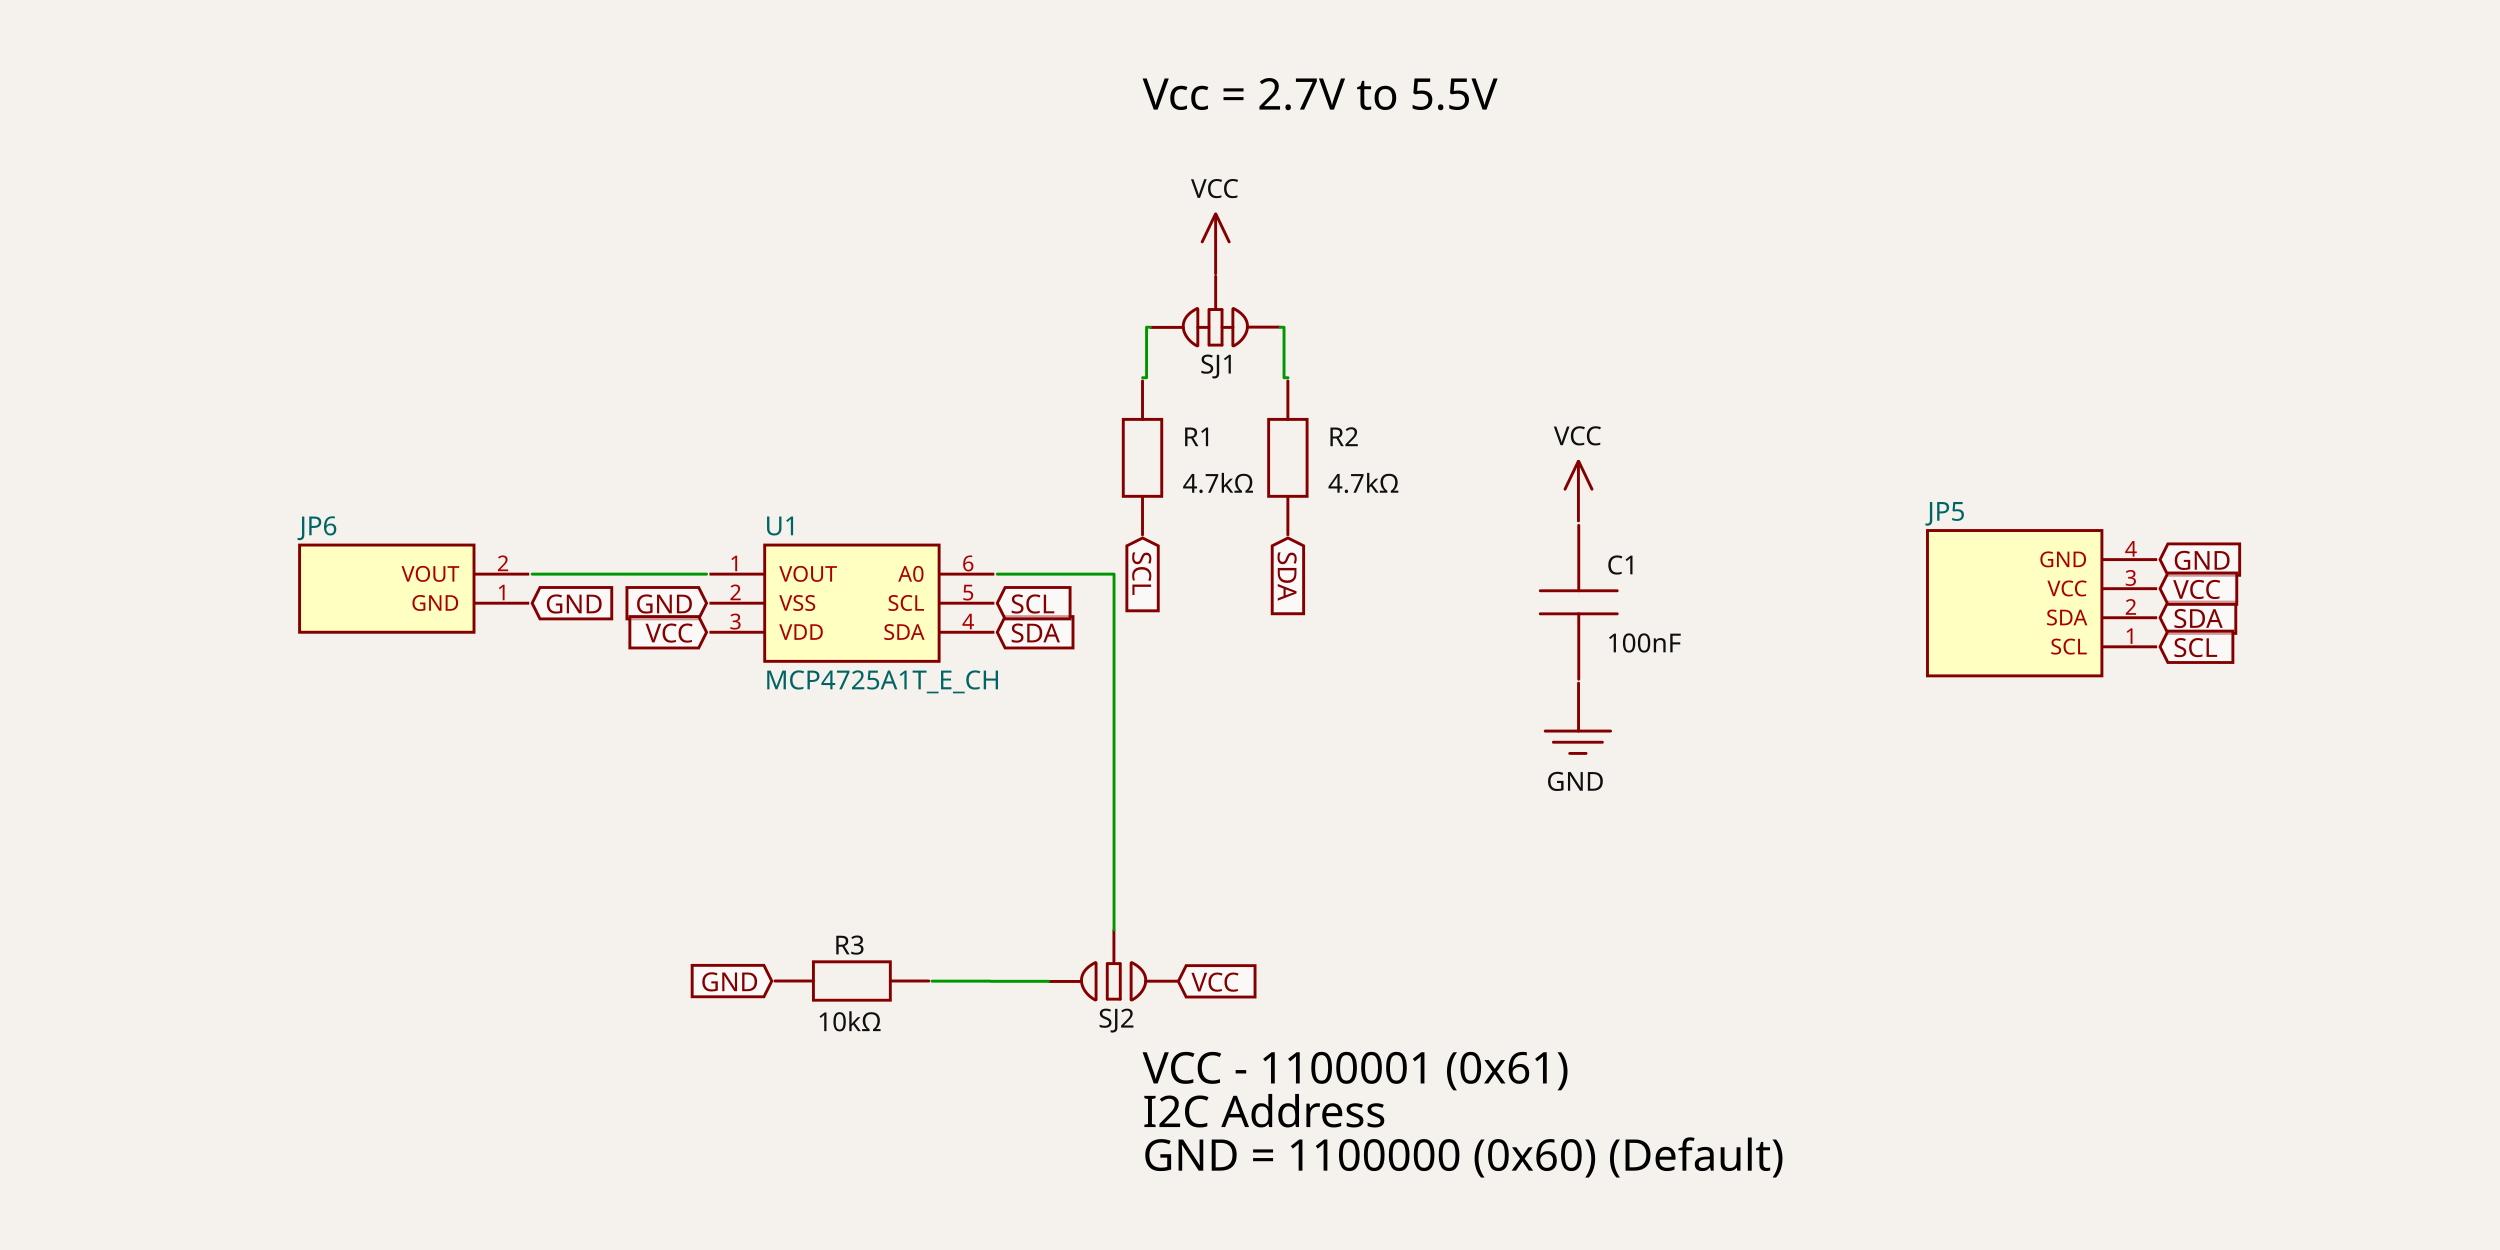
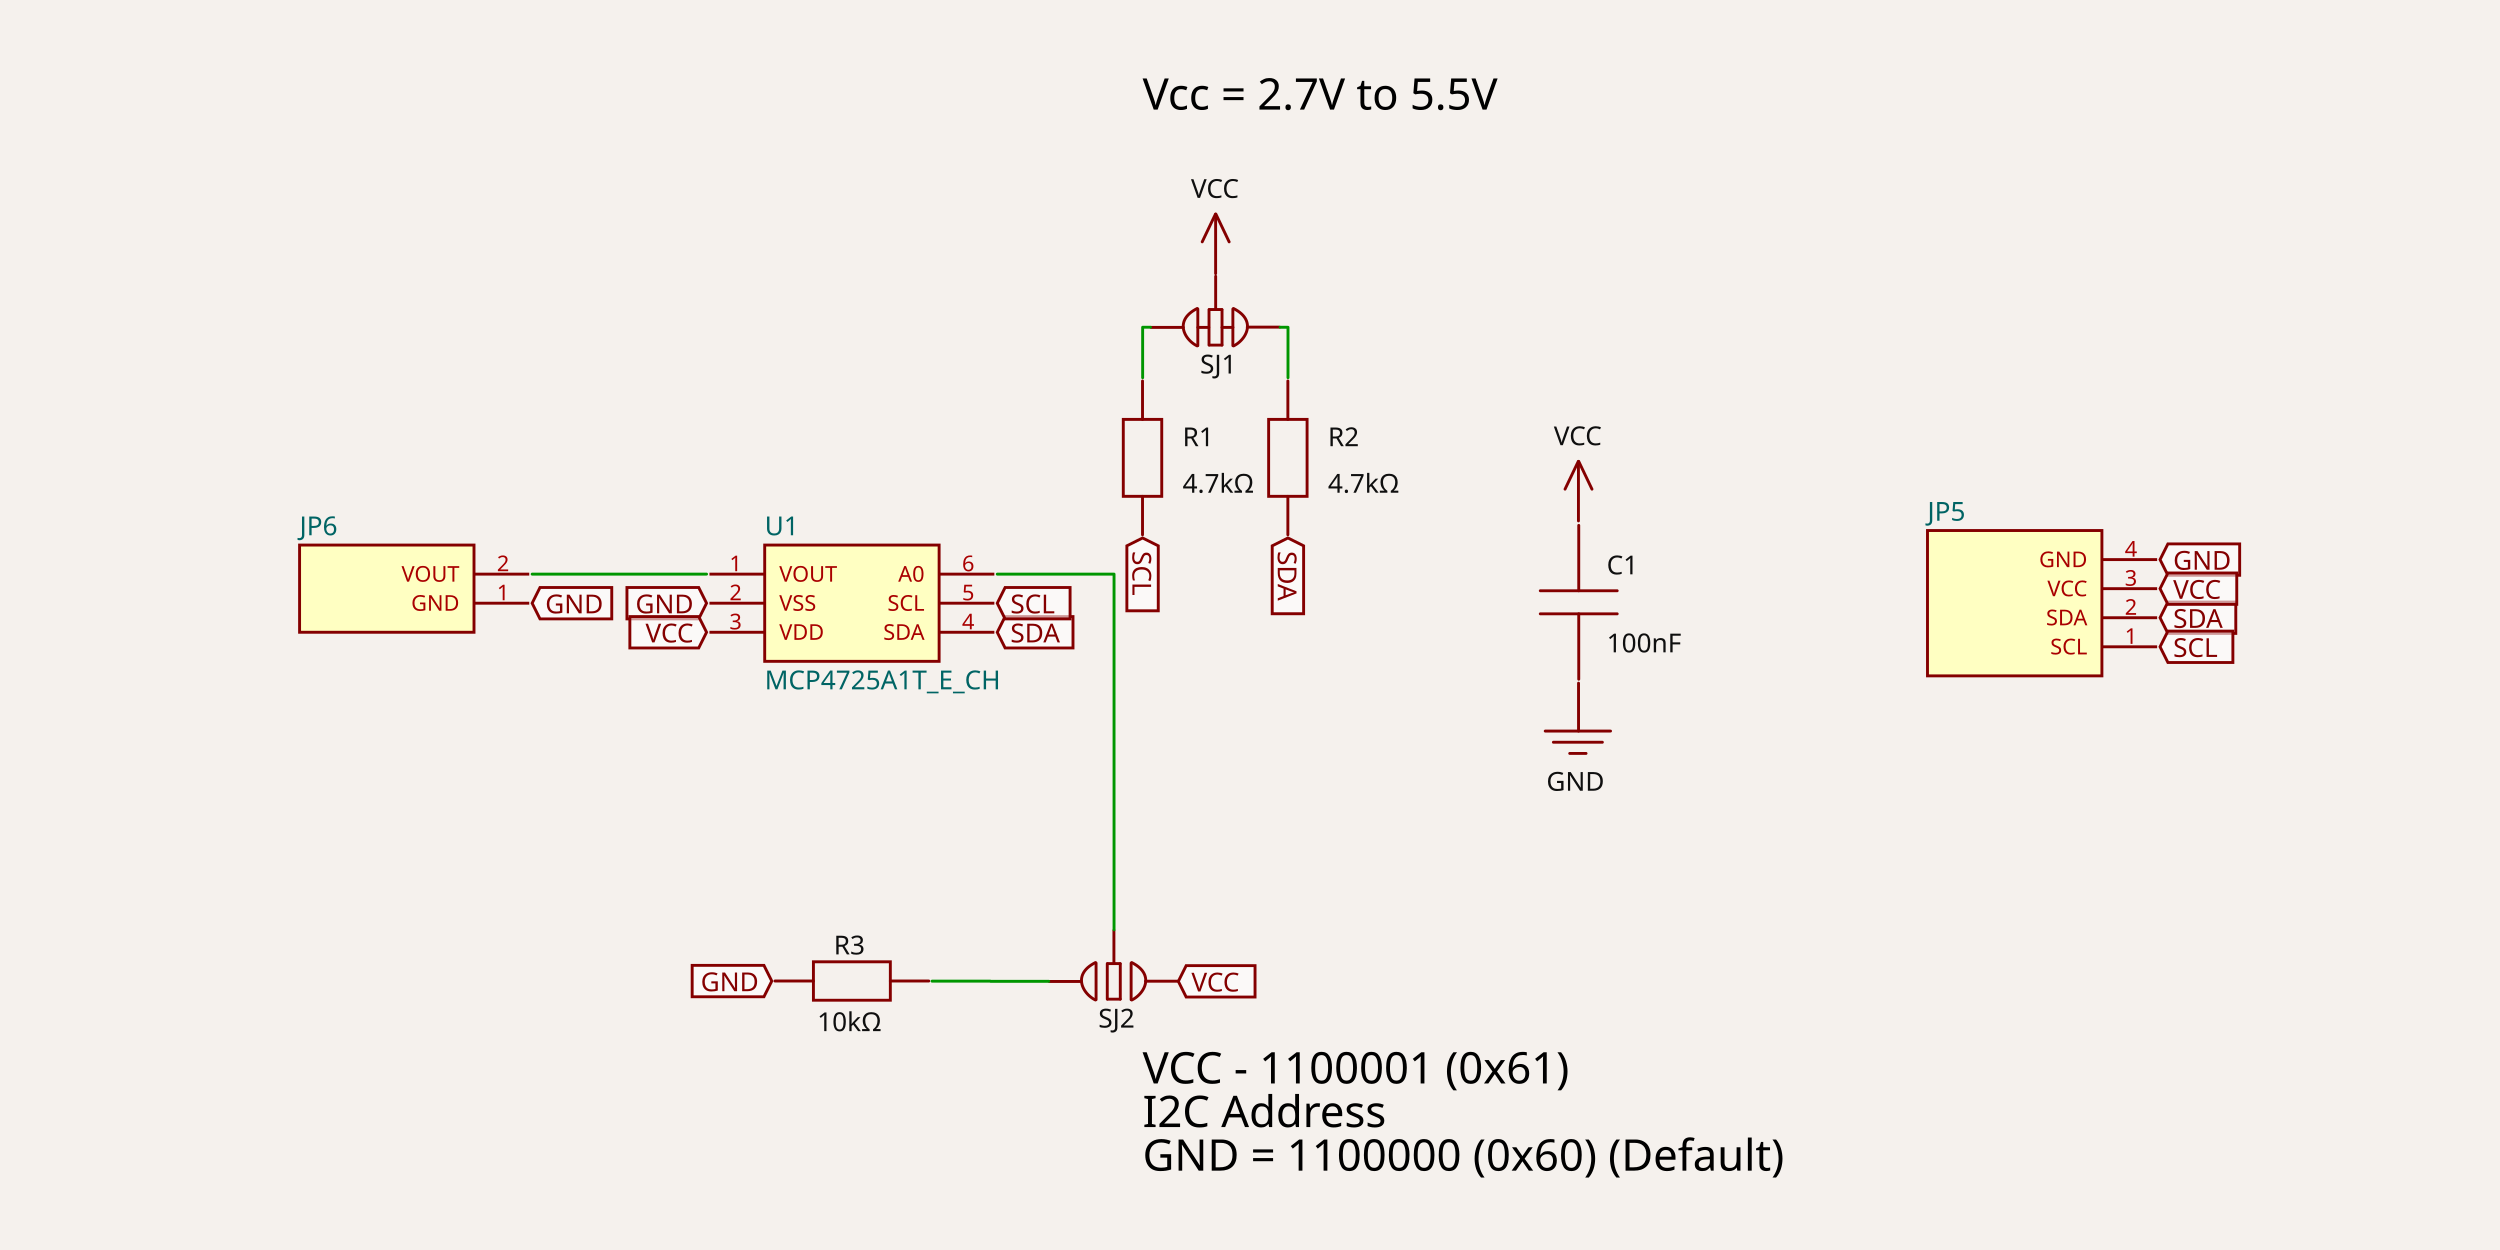
- <svg xmlns="http://www.w3.org/2000/svg" width="1200" height="600" style="background-color: rgb(245, 241, 237)" data-real-to-screen-transform="matrix(69.7674418605,0,0,-69.7674418605,408.9162790698,289.5348837209)" data-software-used-string="@tscircuit/core@0.0.564">
+ <svg xmlns="http://www.w3.org/2000/svg" width="1200" height="600" style="background-color: rgb(245, 241, 237)" data-real-to-screen-transform="matrix(69.7674418605,0,0,-69.7674418605,408.9162790698,289.5348837209)" data-software-used-string="@tscircuit/core@0.0.608">
  <style>
              .boundary { fill: rgb(245, 241, 237); }
              .schematic-boundary { fill: none; stroke: #fff; }
              .component { fill: none; stroke: rgb(132, 0, 0); }
              .chip { fill: rgb(255, 255, 194); stroke: rgb(132, 0, 0); }
              .component-pin { fill: none; stroke: rgb(132, 0, 0); }
              .trace:hover {
                filter: invert(1);
              }
              .trace:hover .trace-crossing-outline {
                opacity: 0;
              }
              .trace:hover .trace-junction {
                filter: invert(1);
              }
              .text { font-family: sans-serif; fill: rgb(0, 150, 0); }
              .pin-number { fill: rgb(169, 0, 0); }
              .port-label { fill: rgb(0, 100, 100); }
              .component-name { fill: rgb(0, 100, 100); }
            </style>
  <rect class="boundary" x="0" y="0" width="1200" height="600" />
  <g data-circuit-json-type="schematic_component" data-schematic-component-id="schematic_component_0">
    <rect class="component chip" x="367.056" y="261.628" width="83.721" height="55.814" stroke-width="1.395px" fill="rgb(255, 255, 194)" stroke="rgb(132, 0, 0)" />
    <rect class="component-overlay" x="367.056" y="261.628" width="83.721" height="55.814" fill="transparent" />
    <text x="367.056" y="326.512" fill="#006464" text-anchor="start" dominant-baseline="middle" font-family="sans-serif" font-size="12.558px" transform="rotate(0, 367.0558, 326.5116)">MCP4725A1T_E_CH</text>
    <text x="367.056" y="252.558" fill="#006464" text-anchor="start" dominant-baseline="middle" font-family="sans-serif" font-size="12.558px" transform="rotate(0, 367.0558, 252.5581)">U1</text>
    <line class="component-pin" x1="340.544" y1="275.581" x2="367.056" y2="275.581" stroke-width="1.395px" />
+     <g data-schematic-port-id="source_port_0">
+       <rect x="337.753" y="274.186" width="2.791" height="2.791" opacity="0" />
+     </g>
    <text class="pin-number" x="353.102" y="274.186" style="font-family: sans-serif;" fill="rgb(169, 0, 0)" text-anchor="middle" dominant-baseline="auto" font-size="10.465px" transform="">1</text>
    <text class="pin-number" x="374.033" y="275.581" style="font-family: sans-serif;" fill="rgb(169, 0, 0)" text-anchor="start" dominant-baseline="middle" font-size="10.465px" transform="">VOUT</text>
    <line class="component-pin" x1="340.544" y1="289.535" x2="367.056" y2="289.535" stroke-width="1.395px" />
+     <g data-schematic-port-id="source_port_1">
+       <rect x="337.753" y="288.14" width="2.791" height="2.791" opacity="0" />
+     </g>
    <text class="pin-number" x="353.102" y="288.14" style="font-family: sans-serif;" fill="rgb(169, 0, 0)" text-anchor="middle" dominant-baseline="auto" font-size="10.465px" transform="">2</text>
    <text class="pin-number" x="374.033" y="289.535" style="font-family: sans-serif;" fill="rgb(169, 0, 0)" text-anchor="start" dominant-baseline="middle" font-size="10.465px" transform="">VSS</text>
    <line class="component-pin" x1="340.544" y1="303.488" x2="367.056" y2="303.488" stroke-width="1.395px" />
+     <g data-schematic-port-id="source_port_2">
+       <rect x="337.753" y="302.093" width="2.791" height="2.791" opacity="0" />
+     </g>
    <text class="pin-number" x="353.102" y="302.093" style="font-family: sans-serif;" fill="rgb(169, 0, 0)" text-anchor="middle" dominant-baseline="auto" font-size="10.465px" transform="">3</text>
    <text class="pin-number" x="374.033" y="303.488" style="font-family: sans-serif;" fill="rgb(169, 0, 0)" text-anchor="start" dominant-baseline="middle" font-size="10.465px" transform="">VDD</text>
    <line class="component-pin" x1="477.288" y1="303.488" x2="450.777" y2="303.488" stroke-width="1.395px" />
+     <g data-schematic-port-id="source_port_3">
+       <rect x="477.288" y="302.093" width="2.791" height="2.791" opacity="0" />
+     </g>
    <text class="pin-number" x="464.73" y="302.093" style="font-family: sans-serif;" fill="rgb(169, 0, 0)" text-anchor="middle" dominant-baseline="auto" font-size="10.465px" transform="">4</text>
    <text class="pin-number" x="443.8" y="303.488" style="font-family: sans-serif;" fill="rgb(169, 0, 0)" text-anchor="end" dominant-baseline="middle" font-size="10.465px" transform="">SDA</text>
    <line class="component-pin" x1="477.288" y1="289.535" x2="450.777" y2="289.535" stroke-width="1.395px" />
+     <g data-schematic-port-id="source_port_4">
+       <rect x="477.288" y="288.14" width="2.791" height="2.791" opacity="0" />
+     </g>
    <text class="pin-number" x="464.73" y="288.14" style="font-family: sans-serif;" fill="rgb(169, 0, 0)" text-anchor="middle" dominant-baseline="auto" font-size="10.465px" transform="">5</text>
    <text class="pin-number" x="443.8" y="289.535" style="font-family: sans-serif;" fill="rgb(169, 0, 0)" text-anchor="end" dominant-baseline="middle" font-size="10.465px" transform="">SCL</text>
    <line class="component-pin" x1="477.288" y1="275.581" x2="450.777" y2="275.581" stroke-width="1.395px" />
+     <g data-schematic-port-id="source_port_5">
+       <rect x="477.288" y="274.186" width="2.791" height="2.791" opacity="0" />
+     </g>
    <text class="pin-number" x="464.73" y="274.186" style="font-family: sans-serif;" fill="rgb(169, 0, 0)" text-anchor="middle" dominant-baseline="auto" font-size="10.465px" transform="">6</text>
    <text class="pin-number" x="443.8" y="275.581" style="font-family: sans-serif;" fill="rgb(169, 0, 0)" text-anchor="end" dominant-baseline="middle" font-size="10.465px" transform="">A0</text>
  </g>
  <g data-circuit-json-type="schematic_component" data-schematic-component-id="schematic_component_1">
    <rect class="component-overlay" x="539.178" y="182.862" width="18.459" height="73.837" fill="transparent" />
    <path d="M 548.407 256.699 L 548.407 238.24" stroke="rgb(132, 0, 0)" fill="none" stroke-width="1.395px" stroke-linecap="round" />
    <path d="M 548.407 201.321 L 548.407 182.862" stroke="rgb(132, 0, 0)" fill="none" stroke-width="1.395px" stroke-linecap="round" />
    <path d="M 539.178 219.78 L 539.178 201.321 L 557.637 201.321 L 557.637 238.24 L 539.178 238.24 L 539.178 219.78" stroke="rgb(132, 0, 0)" fill="none" stroke-width="1.395px" stroke-linecap="round" />
    <text x="567.636" y="209.826" fill="rgb(15, 15, 15)" font-family="sans-serif" text-anchor="start" dominant-baseline="middle" font-size="12.558px">R1</text>
    <text x="567.636" y="232.151" fill="rgb(15, 15, 15)" font-family="sans-serif" text-anchor="start" dominant-baseline="middle" font-size="12.558px">4.7kΩ</text>
  </g>
  <g data-circuit-json-type="schematic_component" data-schematic-component-id="schematic_component_2">
    <rect class="component-overlay" x="608.945" y="182.862" width="18.459" height="73.837" fill="transparent" />
    <path d="M 618.175 256.699 L 618.175 238.24" stroke="rgb(132, 0, 0)" fill="none" stroke-width="1.395px" stroke-linecap="round" />
    <path d="M 618.175 201.321 L 618.175 182.862" stroke="rgb(132, 0, 0)" fill="none" stroke-width="1.395px" stroke-linecap="round" />
    <path d="M 608.945 219.78 L 608.945 201.321 L 627.404 201.321 L 627.404 238.24 L 608.945 238.24 L 608.945 219.78" stroke="rgb(132, 0, 0)" fill="none" stroke-width="1.395px" stroke-linecap="round" />
    <text x="637.404" y="209.826" fill="rgb(15, 15, 15)" font-family="sans-serif" text-anchor="start" dominant-baseline="middle" font-size="12.558px">R2</text>
    <text x="637.404" y="232.151" fill="rgb(15, 15, 15)" font-family="sans-serif" text-anchor="start" dominant-baseline="middle" font-size="12.558px">4.7kΩ</text>
  </g>
  <g data-circuit-json-type="schematic_component" data-schematic-component-id="schematic_component_3">
    <rect class="component-overlay" x="371.985" y="461.657" width="73.837" height="18.459" fill="transparent" />
    <path d="M 371.985 470.886 L 390.444 470.886" stroke="rgb(132, 0, 0)" fill="none" stroke-width="1.395px" stroke-linecap="round" />
    <path d="M 427.363 470.886 L 445.822 470.886" stroke="rgb(132, 0, 0)" fill="none" stroke-width="1.395px" stroke-linecap="round" />
    <path d="M 408.903 461.657 L 427.363 461.657 L 427.363 480.116 L 390.444 480.116 L 390.444 461.657 L 408.903 461.657" stroke="rgb(132, 0, 0)" fill="none" stroke-width="1.395px" stroke-linecap="round" />
    <text x="407.695" y="458.125" fill="rgb(15, 15, 15)" font-family="sans-serif" text-anchor="middle" dominant-baseline="auto" font-size="12.558px">R3</text>
    <text x="407.695" y="485.205" fill="rgb(15, 15, 15)" font-family="sans-serif" text-anchor="middle" dominant-baseline="hanging" font-size="12.558px">10kΩ</text>
  </g>
  <g data-circuit-json-type="schematic_component" data-schematic-component-id="schematic_component_4">
    <rect class="component-overlay" x="739.338" y="252.182" width="36.919" height="73.837" fill="transparent" />
    <path d="M 757.797 326.019 L 757.797 294.638" stroke="rgb(132, 0, 0)" fill="none" stroke-width="1.395px" stroke-linecap="round" />
    <path d="M 757.797 283.563 L 757.797 252.182" stroke="rgb(132, 0, 0)" fill="none" stroke-width="1.395px" stroke-linecap="round" />
    <path d="M 776.257 294.638 L 739.338 294.638" stroke="rgb(132, 0, 0)" fill="none" stroke-width="1.395px" stroke-linecap="round" />
    <path d="M 776.257 283.563 L 739.338 283.563" stroke="rgb(132, 0, 0)" fill="none" stroke-width="1.395px" stroke-linecap="round" />
    <text x="771.205" y="275.687" fill="rgb(15, 15, 15)" font-family="sans-serif" text-anchor="start" dominant-baseline="auto" font-size="12.558px">C1</text>
    <text x="771.205" y="303.383" fill="rgb(15, 15, 15)" font-family="sans-serif" text-anchor="start" dominant-baseline="hanging" font-size="12.558px">100nF</text>
  </g>
  <g data-circuit-json-type="schematic_component" data-schematic-component-id="schematic_component_5">
    <rect class="component chip" x="143.8" y="261.628" width="83.721" height="41.86" stroke-width="1.395px" fill="rgb(255, 255, 194)" stroke="rgb(132, 0, 0)" />
    <rect class="component-overlay" x="143.8" y="261.628" width="83.721" height="41.86" fill="transparent" />
    <text x="143.8" y="312.558" fill="#006464" text-anchor="start" dominant-baseline="middle" font-family="sans-serif" font-size="12.558px" transform="rotate(0, 143.8, 312.5581)" />
    <text x="143.8" y="252.558" fill="#006464" text-anchor="start" dominant-baseline="middle" font-family="sans-serif" font-size="12.558px" transform="rotate(0, 143.8, 252.5581)">JP6</text>
    <line class="component-pin" x1="254.033" y1="289.535" x2="227.521" y2="289.535" stroke-width="1.395px" />
+     <g data-schematic-port-id="source_port_14">
+       <rect x="254.033" y="288.14" width="2.791" height="2.791" opacity="0" />
+     </g>
    <text class="pin-number" x="241.474" y="288.14" style="font-family: sans-serif;" fill="rgb(169, 0, 0)" text-anchor="middle" dominant-baseline="auto" font-size="10.465px" transform="">1</text>
    <text class="pin-number" x="220.544" y="289.535" style="font-family: sans-serif;" fill="rgb(169, 0, 0)" text-anchor="end" dominant-baseline="middle" font-size="10.465px" transform="">GND</text>
    <line class="component-pin" x1="254.033" y1="275.581" x2="227.521" y2="275.581" stroke-width="1.395px" />
+     <g data-schematic-port-id="source_port_15">
+       <rect x="254.033" y="274.186" width="2.791" height="2.791" opacity="0" />
+     </g>
    <text class="pin-number" x="241.474" y="274.186" style="font-family: sans-serif;" fill="rgb(169, 0, 0)" text-anchor="middle" dominant-baseline="auto" font-size="10.465px" transform="">2</text>
    <text class="pin-number" x="220.544" y="275.581" style="font-family: sans-serif;" fill="rgb(169, 0, 0)" text-anchor="end" dominant-baseline="middle" font-size="10.465px" transform="">VOUT</text>
  </g>
  <g data-circuit-json-type="schematic_component" data-schematic-component-id="schematic_component_6">
    <rect class="component chip" x="925.195" y="254.651" width="83.721" height="69.767" stroke-width="1.395px" fill="rgb(255, 255, 194)" stroke="rgb(132, 0, 0)" />
    <rect class="component-overlay" x="925.195" y="254.651" width="83.721" height="69.767" fill="transparent" />
    <text x="925.195" y="333.488" fill="#006464" text-anchor="start" dominant-baseline="middle" font-family="sans-serif" font-size="12.558px" transform="rotate(0, 925.1953, 333.4884)" />
    <text x="925.195" y="245.581" fill="#006464" text-anchor="start" dominant-baseline="middle" font-family="sans-serif" font-size="12.558px" transform="rotate(0, 925.1953, 245.5814)">JP5</text>
    <line class="component-pin" x1="1035.428" y1="310.465" x2="1008.916" y2="310.465" stroke-width="1.395px" />
+     <g data-schematic-port-id="source_port_16">
+       <rect x="1035.428" y="309.07" width="2.791" height="2.791" opacity="0" />
+     </g>
    <text class="pin-number" x="1022.87" y="309.07" style="font-family: sans-serif;" fill="rgb(169, 0, 0)" text-anchor="middle" dominant-baseline="auto" font-size="10.465px" transform="">1</text>
    <text class="pin-number" x="1001.94" y="310.465" style="font-family: sans-serif;" fill="rgb(169, 0, 0)" text-anchor="end" dominant-baseline="middle" font-size="10.465px" transform="">SCL</text>
    <line class="component-pin" x1="1035.428" y1="296.512" x2="1008.916" y2="296.512" stroke-width="1.395px" />
+     <g data-schematic-port-id="source_port_17">
+       <rect x="1035.428" y="295.116" width="2.791" height="2.791" opacity="0" />
+     </g>
    <text class="pin-number" x="1022.87" y="295.116" style="font-family: sans-serif;" fill="rgb(169, 0, 0)" text-anchor="middle" dominant-baseline="auto" font-size="10.465px" transform="">2</text>
    <text class="pin-number" x="1001.94" y="296.512" style="font-family: sans-serif;" fill="rgb(169, 0, 0)" text-anchor="end" dominant-baseline="middle" font-size="10.465px" transform="">SDA</text>
    <line class="component-pin" x1="1035.428" y1="282.558" x2="1008.916" y2="282.558" stroke-width="1.395px" />
+     <g data-schematic-port-id="source_port_18">
+       <rect x="1035.428" y="281.163" width="2.791" height="2.791" opacity="0" />
+     </g>
    <text class="pin-number" x="1022.87" y="281.163" style="font-family: sans-serif;" fill="rgb(169, 0, 0)" text-anchor="middle" dominant-baseline="auto" font-size="10.465px" transform="">3</text>
    <text class="pin-number" x="1001.94" y="282.558" style="font-family: sans-serif;" fill="rgb(169, 0, 0)" text-anchor="end" dominant-baseline="middle" font-size="10.465px" transform="">VCC</text>
    <line class="component-pin" x1="1035.428" y1="268.605" x2="1008.916" y2="268.605" stroke-width="1.395px" />
+     <g data-schematic-port-id="source_port_19">
+       <rect x="1035.428" y="267.209" width="2.791" height="2.791" opacity="0" />
+     </g>
    <text class="pin-number" x="1022.87" y="267.209" style="font-family: sans-serif;" fill="rgb(169, 0, 0)" text-anchor="middle" dominant-baseline="auto" font-size="10.465px" transform="">4</text>
    <text class="pin-number" x="1001.94" y="268.605" style="font-family: sans-serif;" fill="rgb(169, 0, 0)" text-anchor="end" dominant-baseline="middle" font-size="10.465px" transform="">GND</text>
  </g>
  <g data-circuit-json-type="schematic_component" data-schematic-component-id="schematic_component_7">
    <rect class="component-overlay" x="552.503" y="132.615" width="61.695" height="33.427" fill="transparent" />
    <path d="M 598.694 157.026 L 614.199 157.026" stroke="rgb(132, 0, 0)" fill="none" stroke-width="1.395px" stroke-linecap="round" />
    <path d="M 552.503 157.145 L 567.97 157.145" stroke="rgb(132, 0, 0)" fill="none" stroke-width="1.395px" stroke-linecap="round" />
    <path d="M 574.996 157.145 L 580.201 157.145" stroke="rgb(132, 0, 0)" fill="none" stroke-width="1.395px" stroke-linecap="round" />
    <path d="M 583.517 148.12 L 583.517 132.615" stroke="rgb(132, 0, 0)" fill="none" stroke-width="1.395px" stroke-linecap="round" />
    <path d="M 574.95 165.896 L 574.95 148.316" stroke="rgb(132, 0, 0)" fill="none" stroke-width="1.395px" stroke-linecap="round" />
    <path d="M 580.329 165.596 L 580.329 148.605" stroke="rgb(132, 0, 0)" fill="none" stroke-width="1.395px" stroke-linecap="round" />
    <path d="M 586.575 165.615 L 586.575 148.645" stroke="rgb(132, 0, 0)" fill="none" stroke-width="1.395px" stroke-linecap="round" />
    <path d="M 580.465 165.646 L 586.519 165.646" stroke="rgb(132, 0, 0)" fill="none" stroke-width="1.395px" stroke-linecap="round" />
    <path d="M 580.478 148.583 L 586.494 148.583" stroke="rgb(132, 0, 0)" fill="none" stroke-width="1.395px" stroke-linecap="round" />
    <path d="M 591.777 165.903 L 591.777 148.322" stroke="rgb(132, 0, 0)" fill="none" stroke-width="1.395px" stroke-linecap="round" />
    <path d="M 592.101 148.088 L 592.101 148.088 L 593.192 148.676 L 594.172 149.285 L 595.047 149.914 L 595.82 150.56 L 596.495 151.221 L 597.074 151.894 L 597.563 152.578 L 597.964 153.27 L 598.281 153.968 L 598.518 154.669 L 598.679 155.372 L 598.767 156.075 L 598.786 156.774 L 598.74 157.468 L 598.632 158.155 L 598.466 158.832 L 598.245 159.497 L 597.974 160.148 L 597.656 160.782 L 597.294 161.398 L 596.893 161.993 L 596.456 162.565 L 595.986 163.112 L 595.488 163.631 L 594.965 164.12 L 594.42 164.578 L 593.858 165.001 L 593.282 165.387 L 592.696 165.735 L 592.103 166.042 L 592.103 166.042" stroke="rgb(132, 0, 0)" fill="none" stroke-width="1.395px" stroke-linecap="round" />
    <path d="M 574.631 148.079 L 574.631 148.079 L 573.541 148.667 L 572.56 149.276 L 571.685 149.905 L 570.912 150.551 L 570.238 151.212 L 569.658 151.885 L 569.17 152.569 L 568.769 153.261 L 568.451 153.959 L 568.214 154.66 L 568.053 155.363 L 567.965 156.066 L 567.946 156.765 L 567.993 157.459 L 568.101 158.146 L 568.267 158.823 L 568.487 159.488 L 568.759 160.139 L 569.077 160.773 L 569.438 161.389 L 569.84 161.984 L 570.277 162.556 L 570.746 163.103 L 571.245 163.622 L 571.768 164.111 L 572.312 164.569 L 572.874 164.992 L 573.45 165.378 L 574.037 165.726 L 574.63 166.033 L 574.63 166.033" stroke="rgb(132, 0, 0)" fill="none" stroke-width="1.395px" stroke-linecap="round" />
    <path d="M 586.58 157.145 L 591.786 157.145" stroke="rgb(132, 0, 0)" fill="none" stroke-width="1.395px" stroke-linecap="round" />
    <text x="584.775" y="169.54" fill="rgb(15, 15, 15)" font-family="sans-serif" text-anchor="middle" dominant-baseline="hanging" font-size="12.558px">SJ1</text>
  </g>
  <g data-circuit-json-type="schematic_component" data-schematic-component-id="schematic_component_8">
    <rect class="component-overlay" x="503.666" y="446.569" width="61.695" height="33.427" fill="transparent" />
    <path d="M 549.857 470.979 L 565.361 470.979" stroke="rgb(132, 0, 0)" fill="none" stroke-width="1.395px" stroke-linecap="round" />
    <path d="M 503.666 471.099 L 519.133 471.099" stroke="rgb(132, 0, 0)" fill="none" stroke-width="1.395px" stroke-linecap="round" />
    <path d="M 534.68 462.074 L 534.68 446.569" stroke="rgb(132, 0, 0)" fill="none" stroke-width="1.395px" stroke-linecap="round" />
    <path d="M 526.113 479.849 L 526.113 462.269" stroke="rgb(132, 0, 0)" fill="none" stroke-width="1.395px" stroke-linecap="round" />
    <path d="M 531.491 479.549 L 531.491 462.559" stroke="rgb(132, 0, 0)" fill="none" stroke-width="1.395px" stroke-linecap="round" />
    <path d="M 537.738 479.568 L 537.738 462.599" stroke="rgb(132, 0, 0)" fill="none" stroke-width="1.395px" stroke-linecap="round" />
    <path d="M 531.627 479.6 L 537.682 479.6" stroke="rgb(132, 0, 0)" fill="none" stroke-width="1.395px" stroke-linecap="round" />
    <path d="M 531.641 462.536 L 537.657 462.536" stroke="rgb(132, 0, 0)" fill="none" stroke-width="1.395px" stroke-linecap="round" />
    <path d="M 542.94 479.856 L 542.94 462.276" stroke="rgb(132, 0, 0)" fill="none" stroke-width="1.395px" stroke-linecap="round" />
    <path d="M 543.264 462.041 L 543.264 462.041 L 544.354 462.629 L 545.335 463.239 L 546.21 463.867 L 546.983 464.513 L 547.657 465.174 L 548.237 465.848 L 548.725 466.531 L 549.127 467.223 L 549.444 467.921 L 549.681 468.623 L 549.842 469.326 L 549.93 470.028 L 549.949 470.727 L 549.903 471.422 L 549.795 472.108 L 549.628 472.785 L 549.408 473.45 L 549.137 474.101 L 548.819 474.736 L 548.457 475.352 L 548.056 475.947 L 547.619 476.519 L 547.149 477.065 L 546.651 477.584 L 546.128 478.074 L 545.583 478.531 L 545.021 478.954 L 544.445 479.341 L 543.859 479.689 L 543.266 479.996 L 543.266 479.996" stroke="rgb(132, 0, 0)" fill="none" stroke-width="1.395px" stroke-linecap="round" />
    <path d="M 525.794 462.032 L 525.794 462.032 L 524.704 462.62 L 523.723 463.23 L 522.848 463.859 L 522.075 464.505 L 521.401 465.165 L 520.821 465.839 L 520.333 466.522 L 519.932 467.214 L 519.614 467.912 L 519.377 468.614 L 519.216 469.317 L 519.128 470.019 L 519.109 470.719 L 519.156 471.413 L 519.264 472.099 L 519.43 472.776 L 519.65 473.441 L 519.921 474.092 L 520.24 474.727 L 520.601 475.343 L 521.002 475.938 L 521.44 476.51 L 521.909 477.056 L 522.407 477.575 L 522.931 478.065 L 523.475 478.522 L 524.037 478.945 L 524.613 479.332 L 525.199 479.68 L 525.792 479.987 L 525.792 479.987" stroke="rgb(132, 0, 0)" fill="none" stroke-width="1.395px" stroke-linecap="round" />
    <text x="535.937" y="483.493" fill="rgb(15, 15, 15)" font-family="sans-serif" text-anchor="middle" dominant-baseline="hanging" font-size="12.558px">SJ2</text>
  </g>
  <g class="trace" data-circuit-json-type="schematic_trace" data-schematic-trace-id="schematic_trace_0">
    <path d="M 339.149 275.581 L 297.288 275.581 L 255.428 275.581" class="trace-invisible-hover-outline" stroke="rgb(0, 150, 0)" fill="none" stroke-width="11.163px" stroke-linecap="round" opacity="0" stroke-linejoin="round" />
    <path d="M 339.149 275.581 L 297.288 275.581 L 255.428 275.581" stroke="rgb(0, 150, 0)" fill="none" stroke-width="1.395px" stroke-linecap="round" stroke-linejoin="round" />
  </g>
  <g class="trace" data-circuit-json-type="schematic_trace" data-schematic-trace-id="schematic_trace_1">
    <path d="M 478.684 275.581 L 534.741 275.581 L 534.741 438.491 L 534.741 446.33" class="trace-invisible-hover-outline" stroke="rgb(0, 150, 0)" fill="none" stroke-width="11.163px" stroke-linecap="round" opacity="0" stroke-linejoin="round" />
    <path d="M 478.684 275.581 L 534.741 275.581 L 534.741 438.491 L 534.741 446.33" stroke="rgb(0, 150, 0)" fill="none" stroke-width="1.395px" stroke-linecap="round" stroke-linejoin="round" />
  </g>
  <g class="trace" data-circuit-json-type="schematic_trace" data-schematic-trace-id="schematic_trace_2">
-     <path d="M 548.47 181.305 L 550.351 181.305 L 550.351 157.079 L 552.233 157.079" class="trace-invisible-hover-outline" stroke="rgb(0, 150, 0)" fill="none" stroke-width="11.163px" stroke-linecap="round" opacity="0" stroke-linejoin="round" />
-     <path d="M 548.47 181.305 L 550.351 181.305 L 550.351 157.079 L 552.233 157.079" stroke="rgb(0, 150, 0)" fill="none" stroke-width="1.395px" stroke-linecap="round" stroke-linejoin="round" />
+     <path d="M 548.47 181.305 L 548.47 157.079 L 552.233 157.079" class="trace-invisible-hover-outline" stroke="rgb(0, 150, 0)" fill="none" stroke-width="11.163px" stroke-linecap="round" opacity="0" stroke-linejoin="round" />
+     <path d="M 548.47 181.305 L 548.47 157.079 L 552.233 157.079" stroke="rgb(0, 150, 0)" fill="none" stroke-width="1.395px" stroke-linecap="round" stroke-linejoin="round" />
  </g>
  <g class="trace" data-circuit-json-type="schematic_trace" data-schematic-trace-id="schematic_trace_3">
-     <path d="M 618.238 181.305 L 616.337 181.305 L 616.337 157.087 L 614.437 157.087" class="trace-invisible-hover-outline" stroke="rgb(0, 150, 0)" fill="none" stroke-width="11.163px" stroke-linecap="round" opacity="0" stroke-linejoin="round" />
-     <path d="M 618.238 181.305 L 616.337 181.305 L 616.337 157.087 L 614.437 157.087" stroke="rgb(0, 150, 0)" fill="none" stroke-width="1.395px" stroke-linecap="round" stroke-linejoin="round" />
+     <path d="M 618.238 181.305 L 618.238 157.087 L 614.437 157.087" class="trace-invisible-hover-outline" stroke="rgb(0, 150, 0)" fill="none" stroke-width="11.163px" stroke-linecap="round" opacity="0" stroke-linejoin="round" />
+     <path d="M 618.238 181.305 L 618.238 157.087 L 614.437 157.087" stroke="rgb(0, 150, 0)" fill="none" stroke-width="1.395px" stroke-linecap="round" stroke-linejoin="round" />
  </g>
  <g class="trace" data-circuit-json-type="schematic_trace" data-schematic-trace-id="schematic_trace_4">
-     <path d="M 447.378 470.949 L 475.387 470.949 L 475.387 471.032 L 503.395 471.032" class="trace-invisible-hover-outline" stroke="rgb(0, 150, 0)" fill="none" stroke-width="11.163px" stroke-linecap="round" opacity="0" stroke-linejoin="round" />
-     <path d="M 447.378 470.949 L 475.387 470.949 L 475.387 471.032 L 503.395 471.032" stroke="rgb(0, 150, 0)" fill="none" stroke-width="1.395px" stroke-linecap="round" stroke-linejoin="round" />
+     <path d="M 447.378 470.949 L 452.98 470.949 L 475.387 470.949 L 475.387 471.032 L 497.794 471.032 L 503.395 471.032" class="trace-invisible-hover-outline" stroke="rgb(0, 150, 0)" fill="none" stroke-width="11.163px" stroke-linecap="round" opacity="0" stroke-linejoin="round" />
+     <path d="M 447.378 470.949 L 452.98 470.949 L 475.387 470.949 L 475.387 471.032 L 497.794 471.032 L 503.395 471.032" stroke="rgb(0, 150, 0)" fill="none" stroke-width="1.395px" stroke-linecap="round" stroke-linejoin="round" />
+   </g>
+   <g class="schematic-port-hover" data-schematic-port-id="source_port_0">
+     <circle cx="339.149" cy="275.581" r="2.791" fill="red" opacity="0" />
+   </g>
+   <g class="schematic-port-hover" data-schematic-port-id="source_port_1">
+     <circle cx="339.149" cy="289.535" r="2.791" fill="red" opacity="0" />
+   </g>
+   <g class="schematic-port-hover" data-schematic-port-id="source_port_2">
+     <circle cx="339.149" cy="303.488" r="2.791" fill="red" opacity="0" />
+   </g>
+   <g class="schematic-port-hover" data-schematic-port-id="source_port_3">
+     <circle cx="478.684" cy="303.488" r="2.791" fill="red" opacity="0" />
+   </g>
+   <g class="schematic-port-hover" data-schematic-port-id="source_port_4">
+     <circle cx="478.684" cy="289.535" r="2.791" fill="red" opacity="0" />
+   </g>
+   <g class="schematic-port-hover" data-schematic-port-id="source_port_5">
+     <circle cx="478.684" cy="275.581" r="2.791" fill="red" opacity="0" />
+   </g>
+   <g class="schematic-port-hover" data-schematic-port-id="source_port_6">
+     <circle cx="548.432" cy="258.23" r="2.791" fill="red" opacity="0" />
+   </g>
+   <g class="schematic-port-hover" data-schematic-port-id="source_port_7">
+     <circle cx="548.47" cy="181.305" r="2.791" fill="red" opacity="0" />
+   </g>
+   <g class="schematic-port-hover" data-schematic-port-id="source_port_8">
+     <circle cx="618.2" cy="258.23" r="2.791" fill="red" opacity="0" />
+   </g>
+   <g class="schematic-port-hover" data-schematic-port-id="source_port_9">
+     <circle cx="618.238" cy="181.305" r="2.791" fill="red" opacity="0" />
+   </g>
+   <g class="schematic-port-hover" data-schematic-port-id="source_port_10">
+     <circle cx="370.454" cy="470.911" r="2.791" fill="red" opacity="0" />
+   </g>
+   <g class="schematic-port-hover" data-schematic-port-id="source_port_11">
+     <circle cx="447.378" cy="470.949" r="2.791" fill="red" opacity="0" />
+   </g>
+   <g class="schematic-port-hover" data-schematic-port-id="source_port_12">
+     <circle cx="757.734" cy="251.078" r="2.791" fill="red" opacity="0" />
+   </g>
+   <g class="schematic-port-hover" data-schematic-port-id="source_port_13">
+     <circle cx="757.773" cy="327.991" r="2.791" fill="red" opacity="0" />
+   </g>
+   <g class="schematic-port-hover" data-schematic-port-id="source_port_14">
+     <circle cx="255.428" cy="289.535" r="2.791" fill="red" opacity="0" />
+   </g>
+   <g class="schematic-port-hover" data-schematic-port-id="source_port_15">
+     <circle cx="255.428" cy="275.581" r="2.791" fill="red" opacity="0" />
+   </g>
+   <g class="schematic-port-hover" data-schematic-port-id="source_port_16">
+     <circle cx="1036.823" cy="310.465" r="2.791" fill="red" opacity="0" />
+   </g>
+   <g class="schematic-port-hover" data-schematic-port-id="source_port_17">
+     <circle cx="1036.823" cy="296.512" r="2.791" fill="red" opacity="0" />
+   </g>
+   <g class="schematic-port-hover" data-schematic-port-id="source_port_18">
+     <circle cx="1036.823" cy="282.558" r="2.791" fill="red" opacity="0" />
+   </g>
+   <g class="schematic-port-hover" data-schematic-port-id="source_port_19">
+     <circle cx="1036.823" cy="268.605" r="2.791" fill="red" opacity="0" />
+   </g>
+   <g class="schematic-port-hover" data-schematic-port-id="source_port_20">
+     <circle cx="614.437" cy="157.087" r="2.791" fill="red" opacity="0" />
+   </g>
+   <g class="schematic-port-hover" data-schematic-port-id="source_port_21">
+     <circle cx="583.579" cy="132.377" r="2.791" fill="red" opacity="0" />
+   </g>
+   <g class="schematic-port-hover" data-schematic-port-id="source_port_22">
+     <circle cx="552.233" cy="157.079" r="2.791" fill="red" opacity="0" />
+   </g>
+   <g class="schematic-port-hover" data-schematic-port-id="source_port_23">
+     <circle cx="565.6" cy="471.041" r="2.791" fill="red" opacity="0" />
+   </g>
+   <g class="schematic-port-hover" data-schematic-port-id="source_port_24">
+     <circle cx="534.741" cy="446.33" r="2.791" fill="red" opacity="0" />
+   </g>
+   <g class="schematic-port-hover" data-schematic-port-id="source_port_25">
+     <circle cx="503.395" cy="471.032" r="2.791" fill="red" opacity="0" />
  </g>
  <path class="net-label" d="     M 339.149,289.535     L 335.381,297.07     L 300.935,297.07     L 300.935,282     L 335.381,282     Z   " fill="rgba(255, 255, 255, 0.6)" stroke="rgb(132, 0, 0)" stroke-width="1.395px" />
  <text class="net-label-text" x="332.87" y="289.535" fill="rgb(132, 0, 0)" text-anchor="end" dominant-baseline="central" font-family="sans-serif" font-variant-numeric="tabular-nums" font-size="12.558px" transform="">GND</text>
  <path class="net-label" d="     M 339.149,303.488     L 335.381,311.023     L 302.33,311.023     L 302.33,295.953     L 335.381,295.953     Z   " fill="rgba(255, 255, 255, 0.6)" stroke="rgb(132, 0, 0)" stroke-width="1.395px" />
  <text class="net-label-text" x="332.87" y="303.488" fill="rgb(132, 0, 0)" text-anchor="end" dominant-baseline="central" font-family="sans-serif" font-variant-numeric="tabular-nums" font-size="12.558px" transform="">VCC</text>
  <path class="net-label" d="     M 478.684,303.488     L 482.451,295.953     L 515.037,295.953     L 515.037,311.023     L 482.451,311.023     Z   " fill="rgba(255, 255, 255, 0.6)" stroke="rgb(132, 0, 0)" stroke-width="1.395px" />
  <text class="net-label-text" x="484.963" y="303.488" fill="rgb(132, 0, 0)" text-anchor="start" dominant-baseline="central" font-family="sans-serif" font-variant-numeric="tabular-nums" font-size="12.558px" transform="">SDA</text>
  <path class="net-label" d="     M 478.684,289.535     L 482.451,282     L 513.642,282     L 513.642,297.07     L 482.451,297.07     Z   " fill="rgba(255, 255, 255, 0.6)" stroke="rgb(132, 0, 0)" stroke-width="1.395px" />
  <text class="net-label-text" x="484.963" y="289.535" fill="rgb(132, 0, 0)" text-anchor="start" dominant-baseline="central" font-family="sans-serif" font-variant-numeric="tabular-nums" font-size="12.558px" transform="">SCL</text>
  <path class="net-label" d="     M 548.432,258.23     L 555.967,261.997     L 555.967,293.188     L 540.897,293.188     L 540.897,261.997     Z   " fill="rgba(255, 255, 255, 0.6)" stroke="rgb(132, 0, 0)" stroke-width="1.395px" />
  <text class="net-label-text" x="548.432" y="264.509" fill="rgb(132, 0, 0)" text-anchor="start" dominant-baseline="central" font-family="sans-serif" font-variant-numeric="tabular-nums" font-size="12.558px" transform="rotate(90 548.4321 264.5087)">SCL</text>
  <path class="net-label" d="     M 618.2,258.23     L 625.734,261.997     L 625.734,294.583     L 610.665,294.583     L 610.665,261.997     Z   " fill="rgba(255, 255, 255, 0.6)" stroke="rgb(132, 0, 0)" stroke-width="1.395px" />
  <text class="net-label-text" x="618.2" y="264.509" fill="rgb(132, 0, 0)" text-anchor="start" dominant-baseline="central" font-family="sans-serif" font-variant-numeric="tabular-nums" font-size="12.558px" transform="rotate(90 618.1995 264.5087)">SDA</text>
  <path class="net-label" d="     M 370.454,470.911     L 366.687,478.446     L 332.24,478.446     L 332.24,463.376     L 366.687,463.376     Z   " fill="rgba(255, 255, 255, 0.6)" stroke="rgb(132, 0, 0)" stroke-width="1.395px" />
  <text class="net-label-text" x="364.175" y="470.911" fill="rgb(132, 0, 0)" text-anchor="end" dominant-baseline="central" font-family="sans-serif" font-variant-numeric="tabular-nums" font-size="12.558px" transform="">GND</text>
  <rect class="component-overlay" x="751.219" y="221.462" width="12.926" height="28.574" fill="transparent" />
  <path d="M 757.58 221.462 L 751.219 234.792" stroke="rgb(132, 0, 0)" fill="none" stroke-width="1.395px" stroke-linecap="round" />
  <path d="M 757.785 221.469 L 764.146 234.799" stroke="rgb(132, 0, 0)" fill="none" stroke-width="1.395px" stroke-linecap="round" />
  <path d="M 757.654 221.813 L 757.654 250.036" stroke="rgb(132, 0, 0)" fill="none" stroke-width="1.395px" stroke-linecap="round" />
  <text x="757.342" y="217.373" fill="rgb(15, 15, 15)" font-family="sans-serif" text-anchor="middle" dominant-baseline="ideographic" font-size="12.558px">VCC</text>
  <rect class="component-overlay" x="741.709" y="327.916" width="31.348" height="33.728" fill="transparent" />
  <path d="M 757.697 327.916 L 757.697 350.913" stroke="rgb(132, 0, 0)" fill="none" stroke-width="1.395px" stroke-linecap="round" />
  <path d="M 741.709 350.911 L 773.057 350.911" stroke="rgb(132, 0, 0)" fill="none" stroke-width="1.395px" stroke-linecap="round" />
  <path d="M 745.628 356.277 L 769.139 356.277" stroke="rgb(132, 0, 0)" fill="none" stroke-width="1.395px" stroke-linecap="round" />
  <path d="M 753.465 361.643 L 761.302 361.643" stroke="rgb(132, 0, 0)" fill="none" stroke-width="1.395px" stroke-linecap="round" />
  <text x="756.194" y="369.815" fill="rgb(15, 15, 15)" font-family="sans-serif" text-anchor="middle" dominant-baseline="hanging" font-size="12.558px">GND</text>
  <path class="net-label" d="     M 255.428,289.535     L 259.195,282     L 293.642,282     L 293.642,297.07     L 259.195,297.07     Z   " fill="rgba(255, 255, 255, 0.6)" stroke="rgb(132, 0, 0)" stroke-width="1.395px" />
  <text class="net-label-text" x="261.707" y="289.535" fill="rgb(132, 0, 0)" text-anchor="start" dominant-baseline="central" font-family="sans-serif" font-variant-numeric="tabular-nums" font-size="12.558px" transform="">GND</text>
  <path class="net-label" d="     M 1036.823,268.605     L 1040.591,261.07     L 1075.037,261.07     L 1075.037,276.14     L 1040.591,276.14     Z   " fill="rgba(255, 255, 255, 0.6)" stroke="rgb(132, 0, 0)" stroke-width="1.395px" />
  <text class="net-label-text" x="1043.102" y="268.605" fill="rgb(132, 0, 0)" text-anchor="start" dominant-baseline="central" font-family="sans-serif" font-variant-numeric="tabular-nums" font-size="12.558px" transform="">GND</text>
  <path class="net-label" d="     M 1036.823,296.512     L 1040.591,288.977     L 1073.177,288.977     L 1073.177,304.047     L 1040.591,304.047     Z   " fill="rgba(255, 255, 255, 0.6)" stroke="rgb(132, 0, 0)" stroke-width="1.395px" />
  <text class="net-label-text" x="1043.102" y="296.512" fill="rgb(132, 0, 0)" text-anchor="start" dominant-baseline="central" font-family="sans-serif" font-variant-numeric="tabular-nums" font-size="12.558px" transform="">SDA</text>
  <path class="net-label" d="     M 1036.823,310.465     L 1040.591,302.93     L 1071.781,302.93     L 1071.781,318     L 1040.591,318     Z   " fill="rgba(255, 255, 255, 0.6)" stroke="rgb(132, 0, 0)" stroke-width="1.395px" />
  <text class="net-label-text" x="1043.102" y="310.465" fill="rgb(132, 0, 0)" text-anchor="start" dominant-baseline="central" font-family="sans-serif" font-variant-numeric="tabular-nums" font-size="12.558px" transform="">SCL</text>
  <path class="net-label" d="     M 1036.823,282.558     L 1040.591,275.023     L 1073.642,275.023     L 1073.642,290.093     L 1040.591,290.093     Z   " fill="rgba(255, 255, 255, 0.6)" stroke="rgb(132, 0, 0)" stroke-width="1.395px" />
  <text class="net-label-text" x="1043.102" y="282.558" fill="rgb(132, 0, 0)" text-anchor="start" dominant-baseline="central" font-family="sans-serif" font-variant-numeric="tabular-nums" font-size="12.558px" transform="">VCC</text>
  <rect class="component-overlay" x="577.063" y="102.76" width="12.926" height="28.574" fill="transparent" />
  <path d="M 583.424 102.76 L 577.063 116.09" stroke="rgb(132, 0, 0)" fill="none" stroke-width="1.395px" stroke-linecap="round" />
  <path d="M 583.629 102.767 L 589.99 116.097" stroke="rgb(132, 0, 0)" fill="none" stroke-width="1.395px" stroke-linecap="round" />
  <path d="M 583.498 103.112 L 583.498 131.334" stroke="rgb(132, 0, 0)" fill="none" stroke-width="1.395px" stroke-linecap="round" />
  <text x="583.186" y="98.671" fill="rgb(15, 15, 15)" font-family="sans-serif" text-anchor="middle" dominant-baseline="ideographic" font-size="12.558px">VCC</text>
  <path class="net-label" d="     M 565.6,471.041     L 569.367,463.506     L 602.419,463.506     L 602.419,478.576     L 569.367,478.576     Z   " fill="rgba(255, 255, 255, 0.6)" stroke="rgb(132, 0, 0)" stroke-width="1.395px" />
  <text class="net-label-text" x="571.879" y="471.041" fill="rgb(132, 0, 0)" text-anchor="start" dominant-baseline="central" font-family="sans-serif" font-variant-numeric="tabular-nums" font-size="12.558px" transform="">VCC</text>
  <text x="548.451" y="45.349" fill="#000000" text-anchor="start" dominant-baseline="middle" font-family="sans-serif" font-size="20.93px" transform="rotate(0, 548.4512, 45.34884)">Vcc = 2.7V to 5.5V</text>
  <text x="548.451" y="533.721" fill="#000000" text-anchor="start" dominant-baseline="middle" font-family="sans-serif" font-size="20.93px" transform="rotate(0, 548.4512, 533.7209)">I2C Address</text>
  <text x="548.451" y="554.651" fill="#000000" text-anchor="start" dominant-baseline="middle" font-family="sans-serif" font-size="20.93px" transform="rotate(0, 548.4512, 554.6512)">GND = 1100000 (0x60) (Default)</text>
  <text x="548.451" y="512.791" fill="#000000" text-anchor="start" dominant-baseline="middle" font-family="sans-serif" font-size="20.93px" transform="rotate(0, 548.4512, 512.7907)">VCC - 1100001 (0x61)</text>
</svg>
